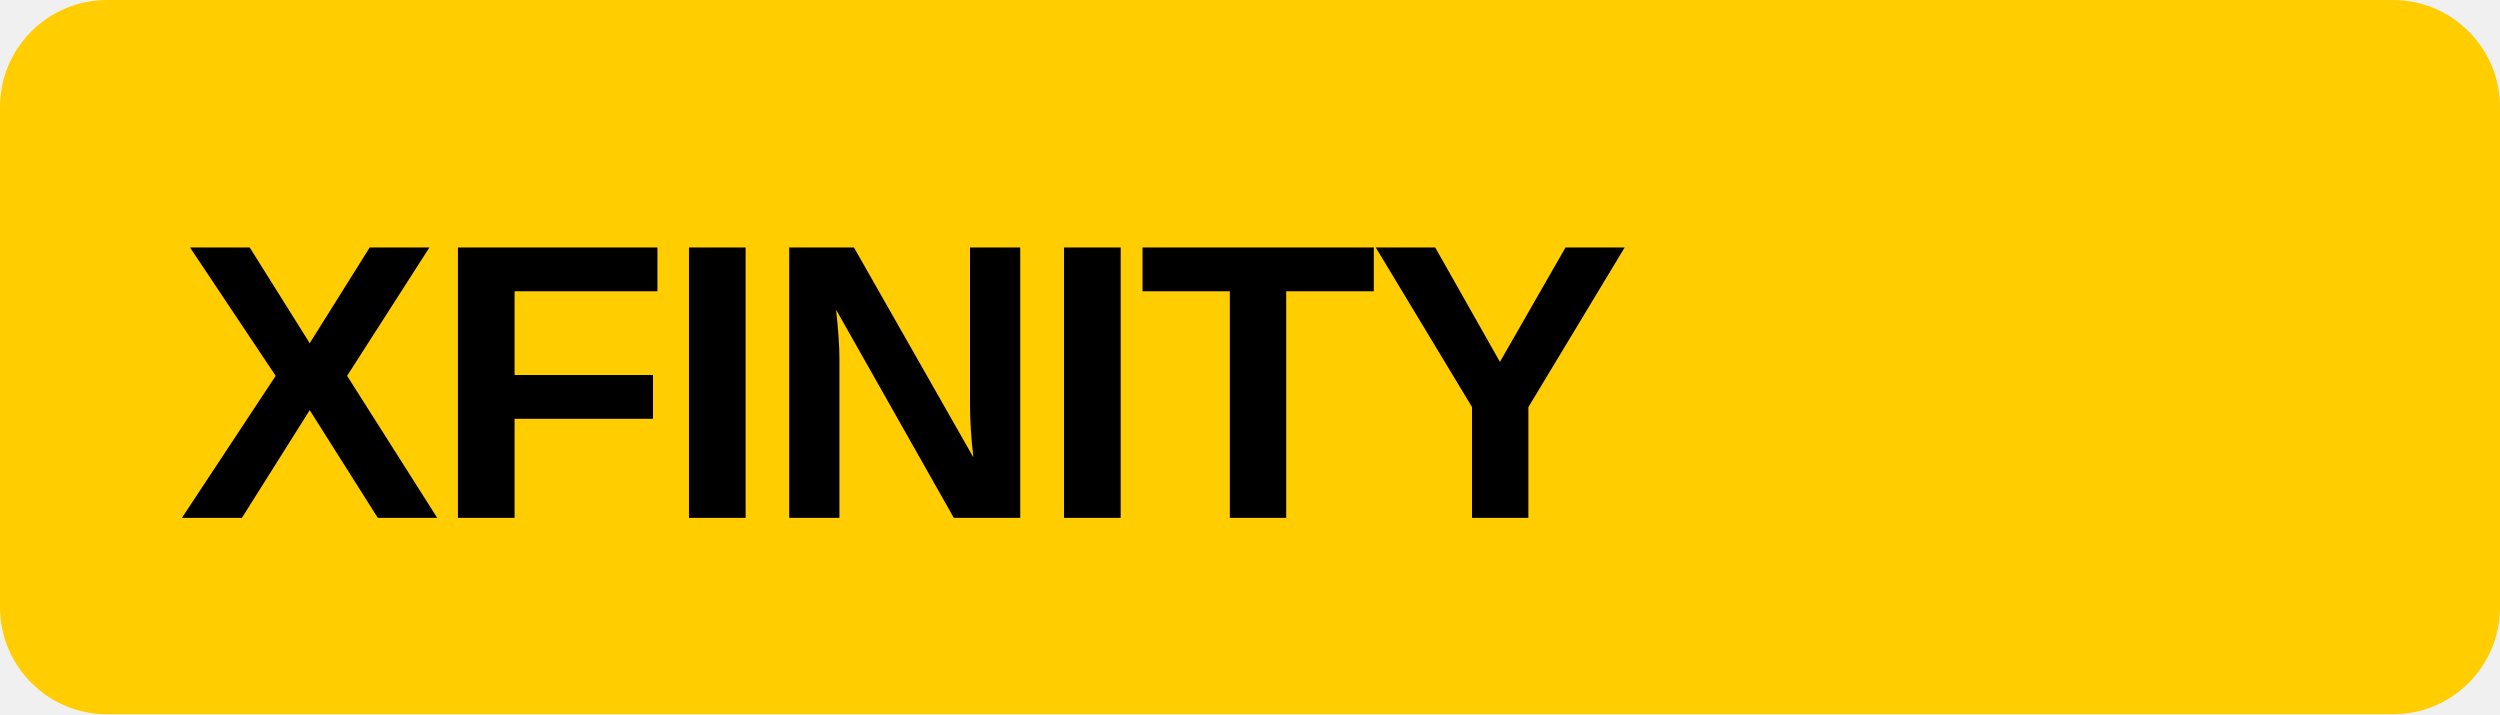
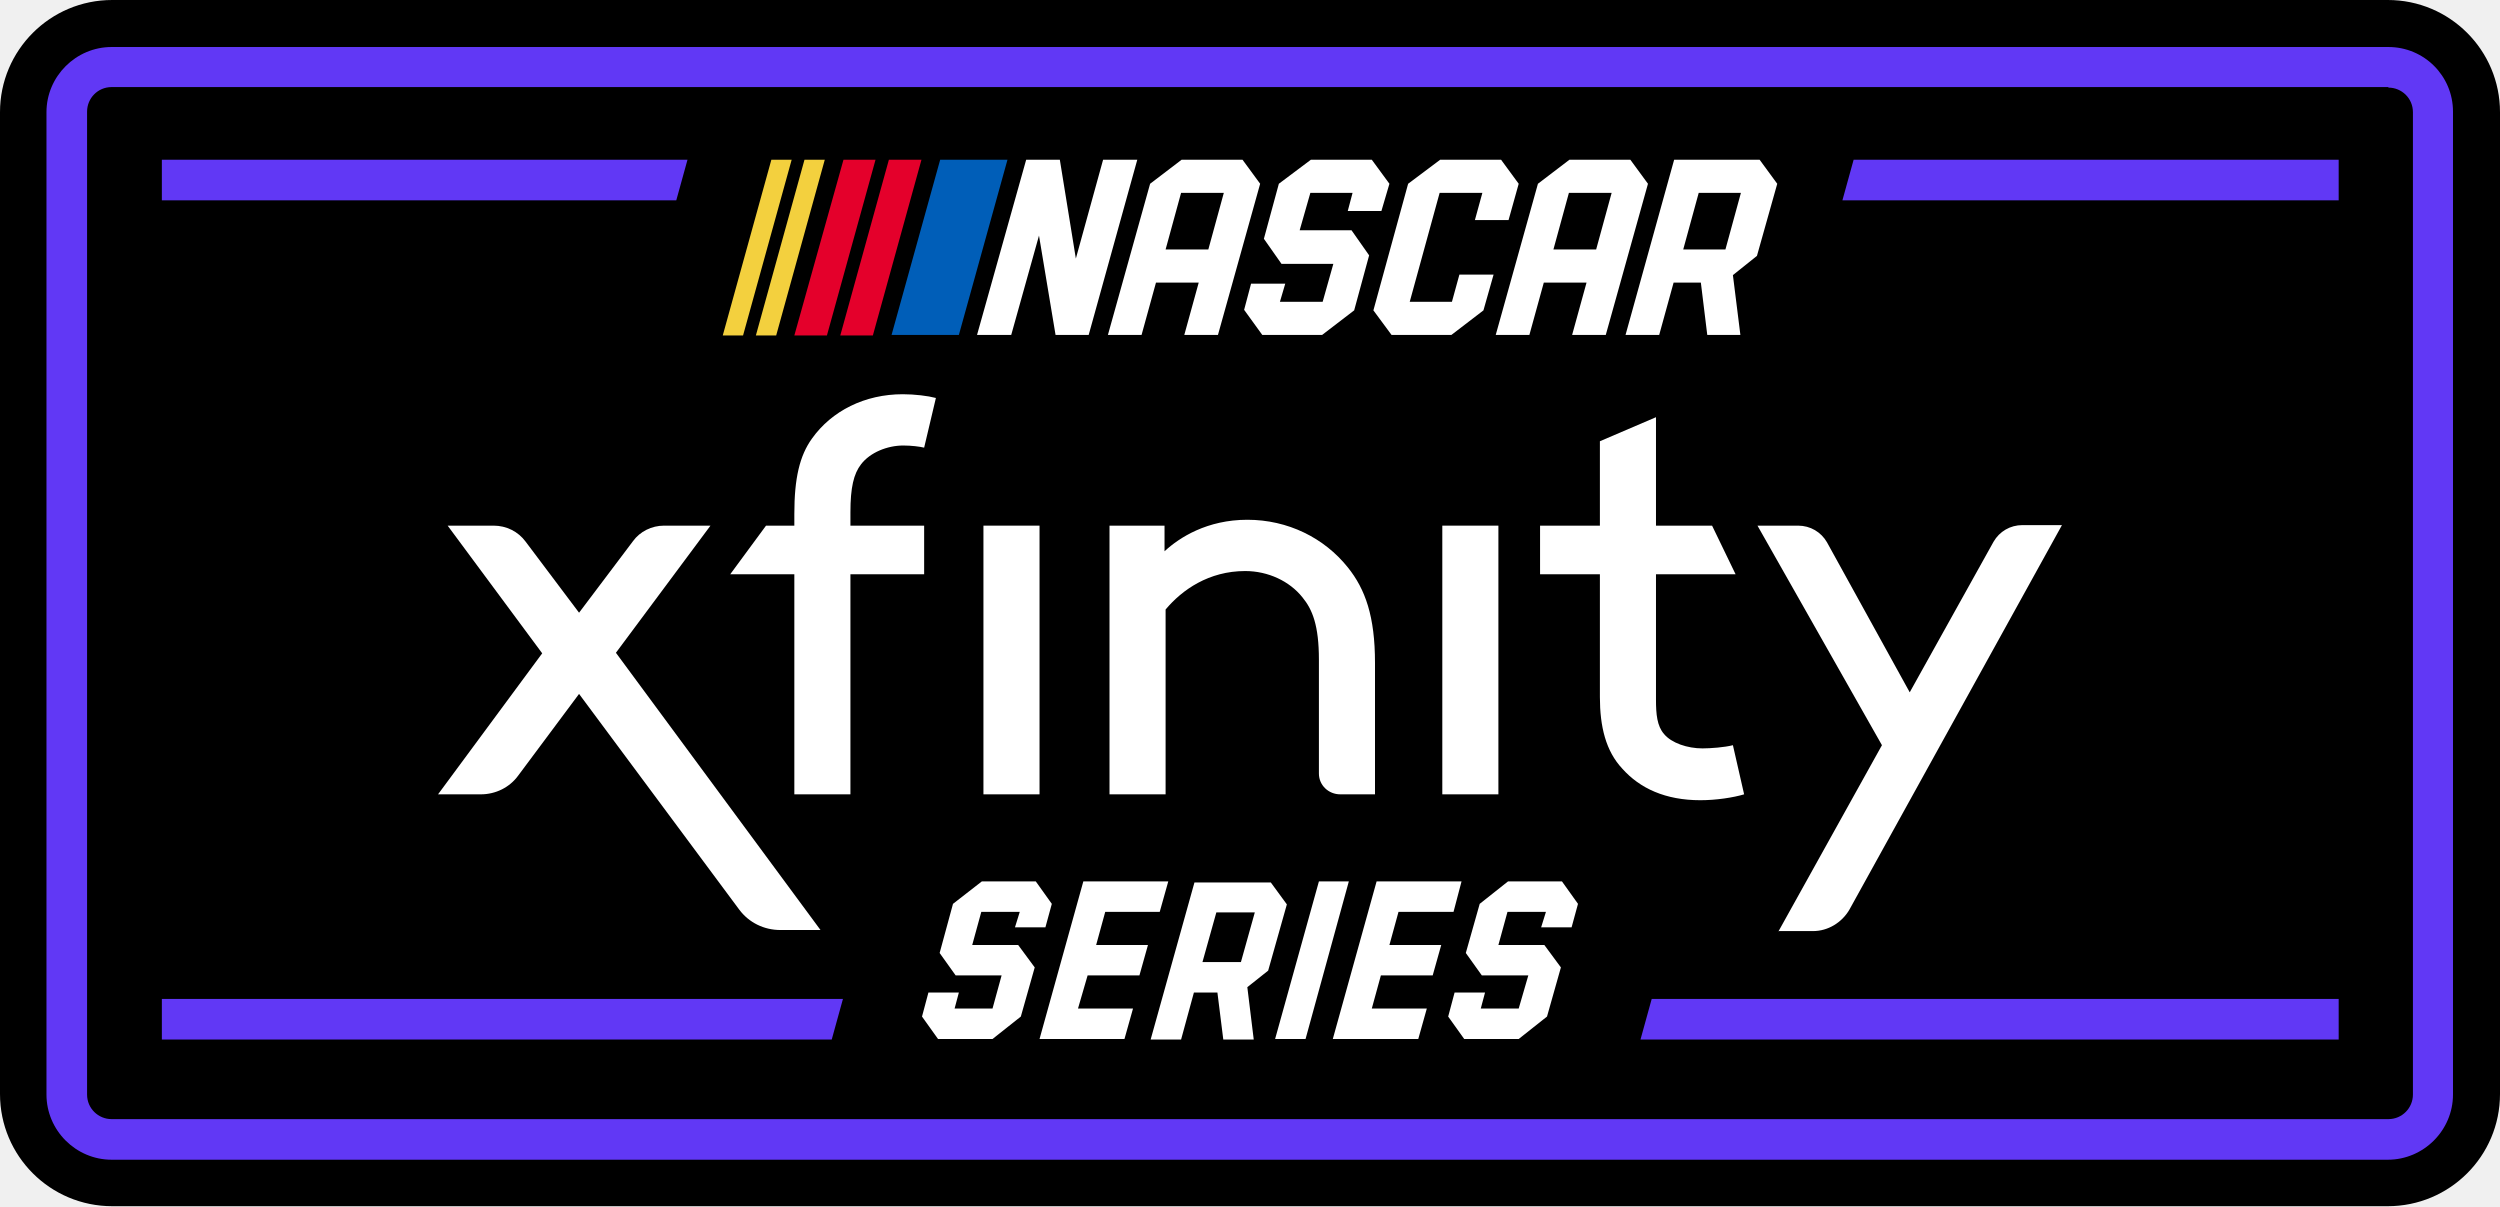
- <svg xmlns="http://www.w3.org/2000/svg" viewBox="0 0 140 40" fill="none">
-   <rect width="140" height="40" rx="6" fill="#FFCD00" />
-   <text x="10" y="29" font-family="Arial Black, Arial, sans-serif" font-weight="900" font-size="22" fill="#000" letter-spacing="-0.5">XFINITY</text>
+ <svg xmlns="http://www.w3.org/2000/svg" enable-background="new 0 0 468 225.8" viewBox="0 0 468 225.8">
+   <path d="m447 225.8h-426c-11.6 0-21-9.4-21-21v-183.8c0-11.6 9.4-21 21-21h426c11.6 0 21 9.4 21 21v183.8c0 11.6-9.4 21-21 21" />
+   <path d="m447.1 16.4c2.5 0 4.6 2 4.6 4.6v183.9c0 2.5-2 4.6-4.6 4.6h-426.2c-2.5 0-4.6-2-4.6-4.6v-184c0-2.5 2-4.6 4.6-4.6h426.2m0-7.5h-426.2c-6.7 0-12.2 5.5-12.2 12.2v183.9c0 6.7 5.5 12.2 12.2 12.2h426.1c6.7 0 12.2-5.5 12.2-12.2v-184c0-6.7-5.4-12.1-12.1-12.1" fill="#6138f5" />
+   <path d="m245.4 29.9-6 4.5-2.8 10.3 3.3 4.7h9.7l-2 7.1h-8l1-3.4h-6.4l-1.3 4.9 3.4 4.7h11.2l6-4.6 2.8-10.3-3.3-4.7h-9.7l2-7h7.9l-.9 3.4h6.3l1.5-5.1-3.3-4.5z" fill="#fff" />
+   <path d="m269.6 29.9-6 4.5-6.5 23.7 3.4 4.6h11.2l6-4.6 1.9-6.7h-6.4l-1.4 5.1h-7.9l5.6-20.4h8l-1.4 5.1h6.3l1.9-6.8-3.3-4.5z" fill="#fff" />
+   <path d="m318 36.1h7.9l-2.9 10.6h-7.9zm-4.6-6.2-9.1 32.8h6.3l2.7-9.8h5.1l1.2 9.8h6.2l-1.4-11.2 4.5-3.6 3.8-13.5-3.3-4.5z" fill="#fff" />
+   <path d="m206.5 29.9-5.1 18.5-3-18.5h-6.3l-9.2 32.8h6.4l5.2-18.6 3.1 18.6h6.2l9.1-32.8z" fill="#fff" />
+   <path d="m221.1 36.1h8l-2.9 10.6h-8zm.1-6.2-5.9 4.5-7.9 28.3h6.3l2.7-9.8h8l-2.7 9.8h6.3l7.9-28.3-3.3-4.5z" fill="#fff" />
+   <path d="m293.7 36.1h8l-2.9 10.6h-8zm.1-6.2-5.9 4.5-7.9 28.3h6.3l2.7-9.8h8l-2.7 9.8h6.3l7.9-28.3-3.3-4.5z" fill="#fff" />
+   <path d="m176 29.9-9.1 32.8h12.6l9.1-32.8z" fill="#005eb8" />
+   <path d="m157.9 29.9-9.2 32.9h6.1l9.1-32.9z" fill="#e4002b" />
+   <path d="m166.4 29.9-9.1 32.9h6.1l9.1-32.9z" fill="#e4002b" />
+   <path d="m144.4 29.9-9.1 32.9h3.8l9.1-32.9z" fill="#f3d03e" />
+   <path d="m150.6 29.9-9.1 32.9h3.8l9.1-32.9z" fill="#f3d03e" />
+   <g fill="#fff">
+     <path d="m173 83.8c-.8-.2-2.4-.4-3.9-.4-3 0-6.2 1.3-7.9 3.5-1.4 1.8-2 4.4-2 9v2.5h13.8v9.1h-13.8v41.2h-10.5v-41.2h-12l6.7-9.1h5.3v-2.2c0-6.7 1-10.9 3.3-14.1 3.7-5.2 9.9-8.3 17-8.3 2.2 0 4.7.3 6.2.7z" />
+     <path d="m184.1 98.4h10.5v50.3h-10.5z" />
+     <path d="m218 103.2c2.8-2.6 8-5.9 15.5-5.9 7.6 0 14.4 3.4 18.8 8.9 3.3 4.1 5.1 9.2 5.1 17.9v24.6h-6.5c-2.2 0-4-1.7-4-3.9v-21.3c0-6.4-1.2-9.4-3.1-11.7-2.4-3-6.4-4.9-10.7-4.9-6.8 0-11.8 3.5-14.9 7.2v34.6h-10.5v-50.3h10.3z" />
+     <path d="m270 98.4h10.5v50.3h-10.5z" />
+     <path d="m326.5 148.7c-2 .6-5.2 1.1-8.2 1.1-6.5 0-11.3-2.2-14.6-5.9-3.1-3.3-4.2-7.9-4.2-13.4v-23h-11.2v-9.1h11.2v-15.8l10.5-4.5v20.3h10.5l4.4 9.1h-14.9v23.5c0 2.7.2 4.9 1.5 6.4 1.4 1.7 4.4 2.7 7.2 2.7 1.5 0 4.2-.2 5.7-.6z" />
+     <path d="m332.9 174.4 19.4-34.9-23.3-41.1h7.6c2.3 0 4.3 1.2 5.4 3.1l15.5 28.1 15.7-28.2c1.1-1.9 3.1-3.1 5.4-3.1h7.4l-39.8 72c-1.4 2.4-4 4-6.8 4h-6.5z" />
+     <path d="m153.6 174.1-38.3-51.9 17.7-23.8h-8.7c-2.3 0-4.5 1.1-5.8 2.9l-10.1 13.4-10-13.3c-1.4-1.9-3.6-3-6-3h-8.6l17.7 23.9-19.5 26.4h8c2.8 0 5.4-1.3 7-3.5l11.4-15.3 30 40.4c1.8 2.4 4.6 3.8 7.7 3.8z" />
+     <path d="m190.9 170.7h-7.2l-1.7 6.2h8.6l3.1 4.2-2.6 9.2-5.3 4.2h-10.2l-3-4.2 1.2-4.5h5.7l-.8 3h7.1l1.7-6.2h-8.6l-3-4.2 2.5-9.2 5.4-4.2h10.1l3 4.2-1.2 4.4h-5.7z" />
+     <path d="m205.2 176.9h9.7l-1.6 5.7h-9.7l-1.8 6.2h10.3l-1.6 5.7h-15.9l8.2-29.5h15.9l-1.6 5.7h-10.2z" />
+     <path d="m227.9 185.8h-4.4l-2.4 8.8h-5.7l8.2-29.4h14.3l3 4.1-3.5 12.4-3.9 3.1 1.2 9.8h-5.7zm4.4-5.7 2.6-9.3h-7.2l-2.6 9.3z" />
+     <path d="m244.4 194.5h-5.7l8.2-29.5h5.6z" />
+     <path d="m260.1 176.9h9.7l-1.6 5.7h-9.7l-1.7 6.2h10.3l-1.6 5.7h-16l8.2-29.5h15.9l-1.5 5.7h-10.3z" />
+     <path d="m289.4 170.7h-7.2l-1.7 6.2h8.6l3.1 4.2-2.6 9.2-5.3 4.2h-10.2l-3-4.2 1.2-4.5h5.7l-.8 3h7.1l1.8-6.2h-8.7l-3-4.2 2.6-9.2 5.3-4.2h10.1l3 4.2-1.2 4.4h-5.7z" />
+   </g>
+   <path d="m157.8 187-2.1 7.6h-125.4v-7.6z" fill="#6138f5" />
+   <path d="m437.8 29.9v7.6h-92.9l2.1-7.6z" fill="#6138f5" />
+   <path d="m128.7 29.9-2.1 7.6h-96.3v-7.6z" fill="#6138f5" />
+   <path d="m437.8 187v7.6h-130.7l2.1-7.6z" fill="#6138f5" />
</svg>
